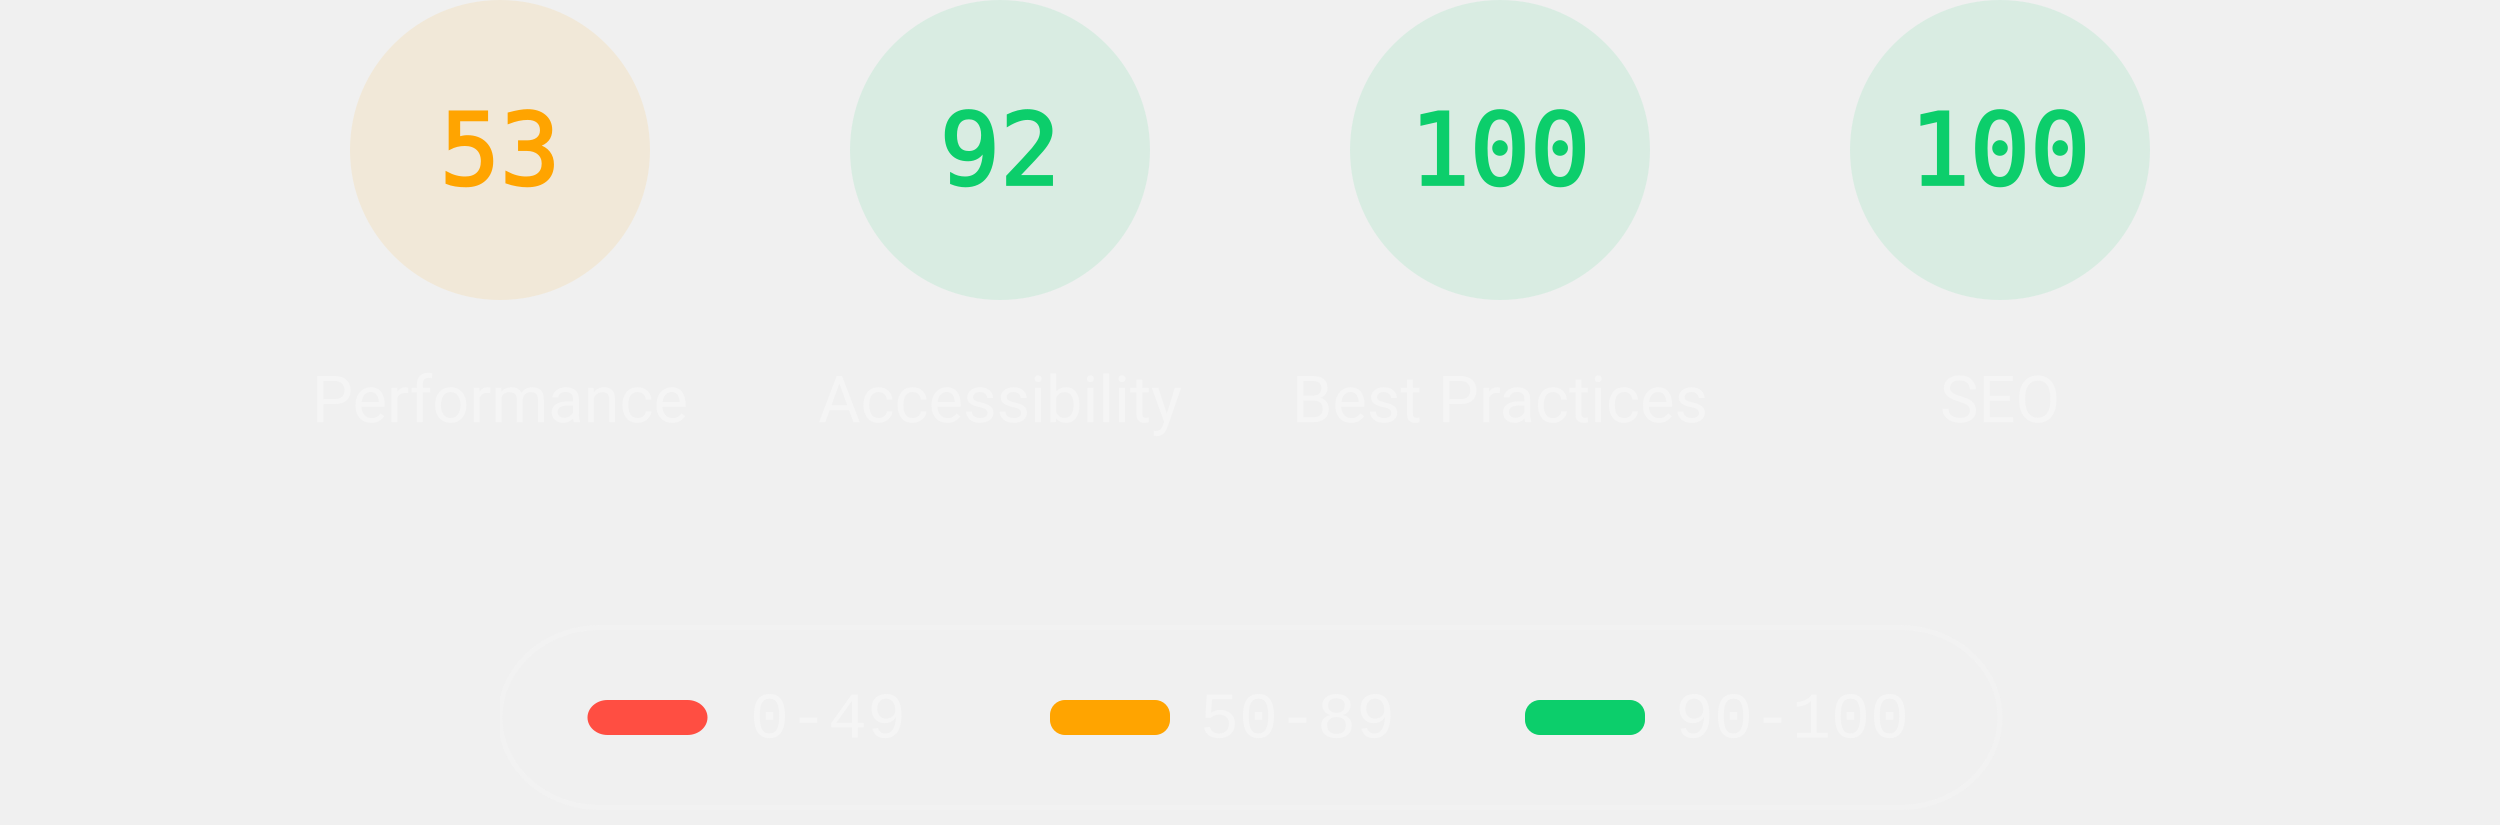
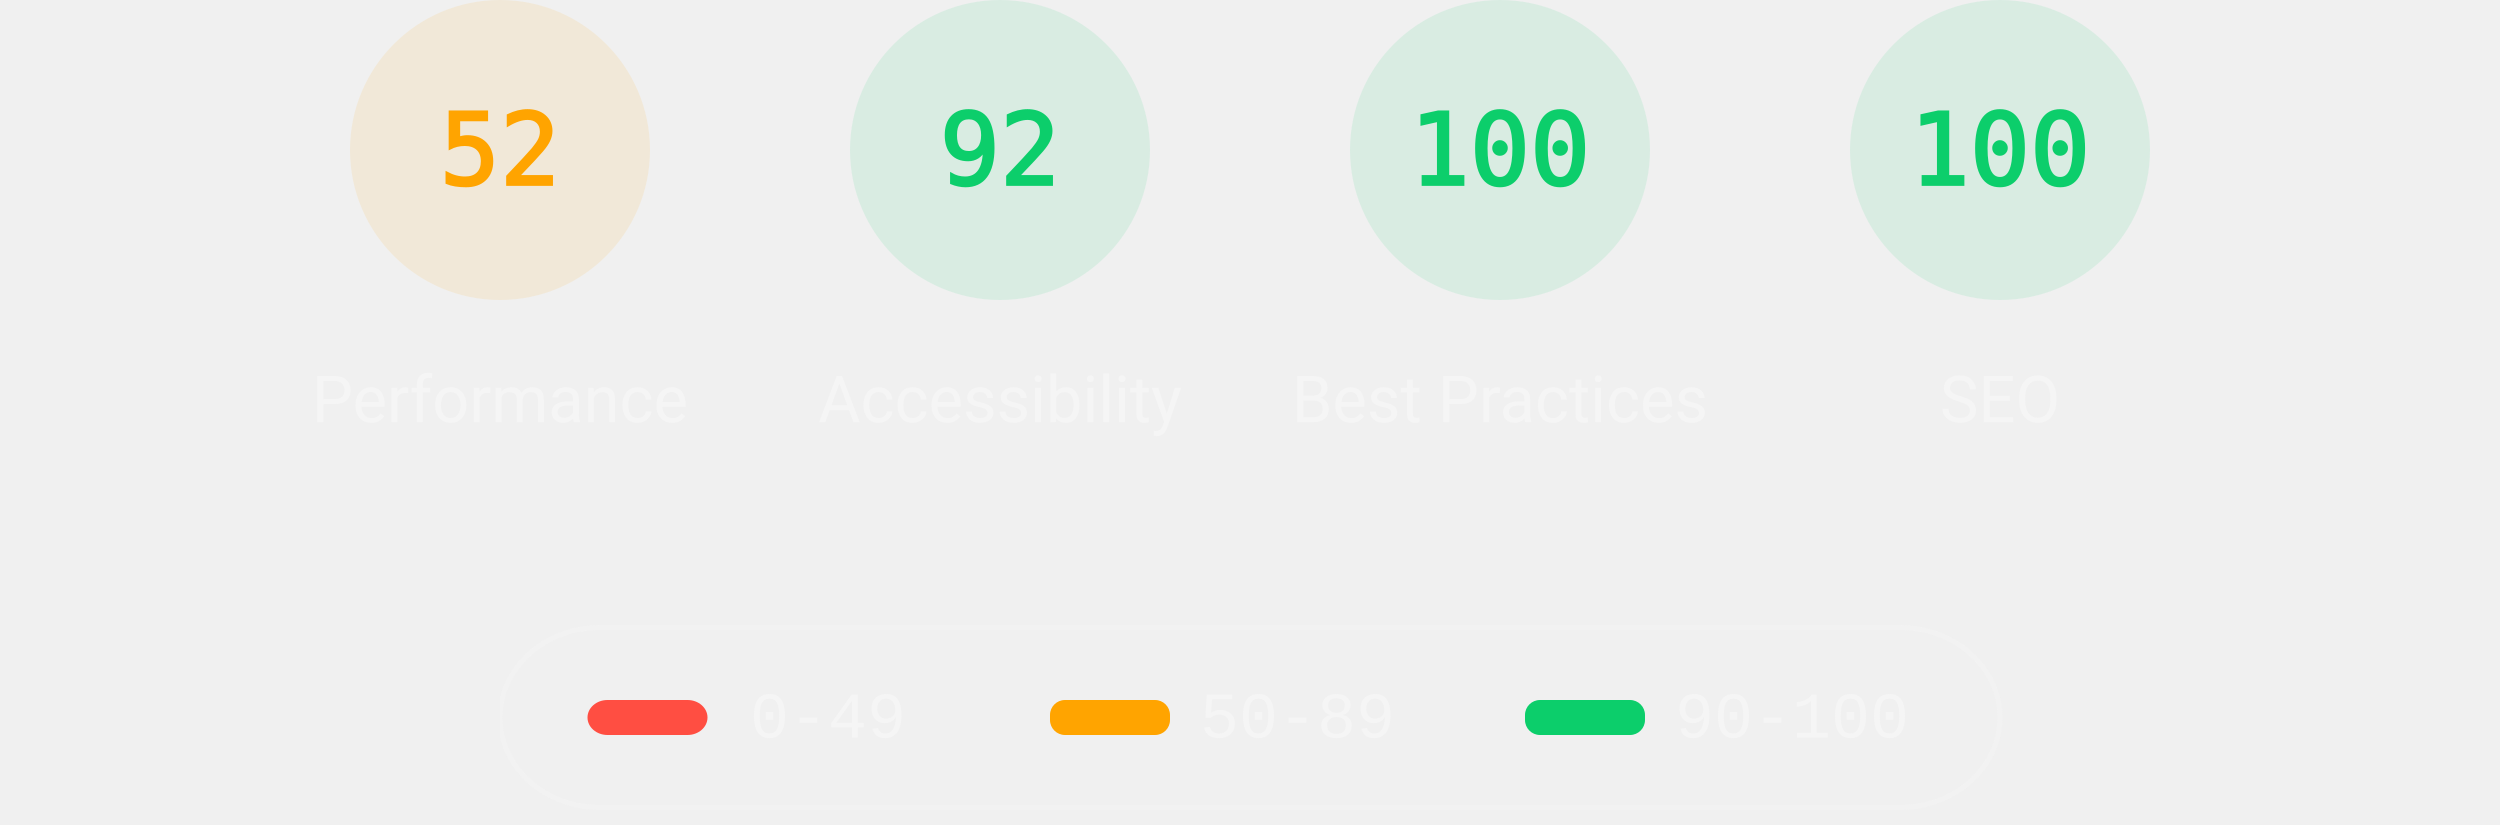
<svg xmlns="http://www.w3.org/2000/svg" class="theme--dark" fill="none" width="1000" height="330">
  <style>
			.gauge-base {
				opacity: 0.1
			}

			.gauge-arc {
				fill: none;
				animation-delay: 250ms;
				stroke-linecap: round;
				transform: rotate(-90deg);
				transform-origin: 100px 60px;
				animation: load-gauge 1s ease forwards
			}

			.guage-text {
				font-size: 40px;
				font-family: monospace;
				text-align: center
			}

			.guage-red {
				color: #ff4e42;
				fill: #ff4e42;
				stroke: #ff4e42
			}
			.guage-orange {
				color: #ffa400;
				fill: #ffa400;
				stroke: #ffa400
			}
			.guage-green {
				color: #0cce6b;
				fill: #0cce6b;
				stroke: #0cce6b
			}
			.theme--agnostic .guage-undefined {
				color: #5c5c5c;
				fill: #5c5c5c;
				stroke: #5c5c5c
			}
			.theme--light .guage-undefined {
				color: #1e1e1e;
				fill: #1e1e1e;
				stroke: #1e1e1e
			}
			.theme--dark .guage-undefined {
				color: #f5f5f5;
				fill: #f5f5f5;
				stroke: #f5f5f5
			}

			.guage-title {
				stroke: none;
				font-size: 26px;
				line-height: 26px;
				font-family: Roboto, Halvetica, Arial, sans-serif
			}
			.metric.guage-title {
				font-family: 'Courier New', Courier, monospace
			}
			.theme--agnostic .guage-title {
				color: #737373;
				fill: #737373
			}
			.theme--light .guage-title {
				color: #212121;
				fill: #212121
			}
			.theme--dark .guage-title {
				color: #f5f5f5;
				fill: #f5f5f5
			}

			@keyframes load-gauge {
				from {
					stroke-dasharray: 0 352.858
				}
			}
			.lh-gauge--pwa__disc {
				fill: #e0e0e0
			}
			.lh-gauge--pwa__logo {
				position: relative;
				fill: #b0b0b0
			}
			.lh-gauge--pwa__invisible {
				display: none
			}
			.lh-gauge--pwa__visible {
				display: inline
			}
			.guage-invisible {
				display: none
			}
			.lh-gauge--pwa__logo--primary-color {
				fill: #304ffe
			}
			.theme--agnostic .lh-gauge--pwa__logo--secondary-color {
				fill: #787878
			}
			.theme--light .lh-gauge--pwa__logo--secondary-color {
				fill: #3d3d3d
			}
			.theme--dark .lh-gauge--pwa__logo--secondary-color {
				fill: #d8b6b6
			}
			.theme--light #svg_2 {
				stroke: #00000022
			}
			.theme--agnostic #svg_2 {
				stroke: #616161
			}
			.theme--light #svg_2 {
				stroke: #00000022
			}
			.theme--dark #svg_2 {
				stroke: #f5f5f566
			}
		</style>
  <svg class="guage-div guage-perf guage-orange" viewBox="0 0 200 200" width="200" height="200" x="100" y="0">
    <circle class="gauge-base" r="56" cx="100" cy="60" stroke-width="8" />
-     <circle class="gauge-arc guage-arc-1" r="56" cx="100" cy="60" stroke-width="8" style="stroke-dasharray: 186.485, 351.858;" />
-     <text class="guage-text" x="100px" y="60px" alignment-baseline="central" dominant-baseline="central" text-anchor="middle">53</text>
+     <circle class="gauge-arc guage-arc-1" r="56" cx="100" cy="60" stroke-width="8" style="stroke-dasharray: 182.966, 351.858;" />
+     <text class="guage-text" x="100px" y="60px" alignment-baseline="central" dominant-baseline="central" text-anchor="middle">52</text>
    <text class="guage-title" x="100px" y="160px" alignment-baseline="central" dominant-baseline="central" text-anchor="middle">Performance</text>
  </svg>
  <svg class="guage-div guage-acc guage-green" viewBox="0 0 200 200" width="200" height="200" x="300" y="0">
    <circle class="gauge-base" r="56" cx="100" cy="60" stroke-width="8" />
    <circle class="gauge-arc guage-arc-2" r="56" cx="100" cy="60" stroke-width="8" style="stroke-dasharray: 323.709, 351.858;" />
    <text class="guage-text" x="100px" y="60px" alignment-baseline="central" dominant-baseline="central" text-anchor="middle">92</text>
    <text class="guage-title" x="100px" y="160px" alignment-baseline="central" dominant-baseline="central" text-anchor="middle">Accessibility</text>
  </svg>
  <svg class="guage-div guage-best guage-green" viewBox="0 0 200 200" width="200" height="200" x="500" y="0">
    <circle class="gauge-base" r="56" cx="100" cy="60" stroke-width="8" />
    <circle class="gauge-arc guage-arc-3" r="56" cx="100" cy="60" stroke-width="8" style="stroke-dasharray: 351.858, 351.858;" />
    <text class="guage-text" x="100px" y="60px" alignment-baseline="central" dominant-baseline="central" text-anchor="middle">100</text>
    <text class="guage-title" x="100px" y="160px" alignment-baseline="central" dominant-baseline="central" text-anchor="middle">Best Practices</text>
  </svg>
  <svg class="guage-div guage-seo guage-green" viewBox="0 0 200 200" width="200" height="200" x="700" y="0">
    <circle class="gauge-base" r="56" cx="100" cy="60" stroke-width="8" />
    <circle class="gauge-arc guage-arc-4" r="56" cx="100" cy="60" stroke-width="8" style="stroke-dasharray: 351.858, 351.858;" />
    <text class="guage-text" x="100px" y="60px" alignment-baseline="central" dominant-baseline="central" text-anchor="middle">100</text>
    <text class="guage-title" x="100px" y="160px" alignment-baseline="central" dominant-baseline="central" text-anchor="middle">SEO</text>
  </svg>
  <svg class="guage-div guage-pwa guage-invisible" viewBox="0 0 200 200" width="200" height="200" x="900" y="0">
    <svg viewBox="0 0 60 60" width="112" height="112" x="44" y="4">
      <defs>
        <linearGradient id="lh-gauge--pwa__check-circle__gradient-0" x1="50%" y1="0%" x2="50%" y2="100%">
          <stop stop-color="#00C852" offset="0%" />
          <stop stop-color="#009688" offset="100%" />
        </linearGradient>
        <linearGradient id="lh-gauge--pwa__installable__shadow-gradient-0" x1="76.056%" x2="24.111%" y1="82.995%" y2="24.735%">
          <stop stop-color="#A5D6A7" offset="0%" />
          <stop stop-color="#80CBC4" offset="100%" />
        </linearGradient>
        <linearGradient id="lh-gauge--pwa__fast-reliable__shadow-gradient-0" x1="76.056%" y1="82.995%" x2="25.678%" y2="26.493%">
          <stop stop-color="#64B5F6" offset="0%" />
          <stop stop-color="#2979FF" offset="100%" />
        </linearGradient>
        <g id="lh-gauge--pwa__fast-reliable-badge-0">
          <circle fill="#FFFFFF" cx="10" cy="10" r="10" />
          <path fill="#304FFE" d="M10 3.58l5.25 2.34v3.5c0 3.23-2.24 6.26-5.25 7-3.01-.74-5.25-3.77-5.25-7v-3.5L10 3.58zm-.47 10.74l2.76-4.83.03-.07c.04-.08 0-.24-.22-.24h-1.64l.47-3.26h-.47l-2.7 4.77c-.02.01.05-.1-.04.05-.09.16-.1.31.18.31h1.63l-.47 3.27h.47z" />
        </g>
        <g id="lh-gauge--pwa__installable-badge-0">
          <circle fill="#FFFFFF" cx="10" cy="10" r="10" />
          <path fill="#009688" d="M10 4.167A5.835 5.835 0 0 0 4.167 10 5.835 5.835 0 0 0 10 15.833 5.835 5.835 0 0 0 15.833 10 5.835 5.835 0 0 0 10 4.167zm2.917 6.416h-2.334v2.334H9.417v-2.334H7.083V9.417h2.334V7.083h1.166v2.334h2.334v1.166z" />
        </g>
      </defs>
      <g stroke="none" fill-rule="nonzero">
        <circle class="lh-gauge--pwa__disc" cx="30" cy="30" r="30" />
        <g class="lh-gauge--pwa__logo">
          <path d="M35.66 19.39l.7-1.75h2L37.4 15 38.6 12l3.4 9h-2.51l-.58-1.61z" />
          <path d="M33.52 21l3.65-9h-2.42l-2.5 5.82L30.5 12h-1.86l-1.9 5.82-1.35-2.65-1.21 3.72L25.4 21h2.38l1.72-5.2 1.64 5.2z" />
          <path fill-rule="nonzero" d="M20.3 17.91h1.48c.45 0 .85-.05 1.2-.15l.39-1.18 1.07-3.3a2.64 2.64 0 0 0-.28-.37c-.55-.6-1.36-.91-2.42-.91H18v9h2.3V17.9zm1.96-3.84c.22.22.33.5.33.87 0 .36-.1.65-.29.87-.2.23-.59.35-1.15.35h-.86v-2.41h.87c.52 0 .89.1 1.1.32z" />
        </g>
        <rect class="lh-gauge--pwa__component lh-gauge--pwa__na-line lh-gauge--pwa__invisible" fill="#FFFFFF" x="20" y="32" width="20" height="4" rx="2" />
        <g class="lh-gauge--pwa__component lh-gauge--pwa__fast-reliable-badge lh-gauge--pwa__invisible" transform="translate(20, 29)">
          <path fill="url(#lh-gauge--pwa__fast-reliable__shadow-gradient-0)" d="M33.63 19.49A30 30 0 0 1 16.2 30.36L3 17.14 17.14 3l16.49 16.49z" />
          <use href="#lh-gauge--pwa__fast-reliable-badge-0" />
        </g>
        <g class="lh-gauge--pwa__component lh-gauge--pwa__installable-badge lh-gauge--pwa__invisible" transform="translate(20, 29)">
          <path fill="url(#lh-gauge--pwa__installable__shadow-gradient-0)" d="M33.629 19.487c-4.272 5.453-10.391 9.39-17.415 10.869L3 17.142 17.142 3 33.63 19.487z" />
          <use href="#lh-gauge--pwa__installable-badge-0" />
        </g>
        <g class="lh-gauge--pwa__component lh-gauge--pwa__fast-reliable-installable-badges lh-gauge--pwa__invisible">
          <g transform="translate(8, 29)">
            <path fill="url(#lh-gauge--pwa__fast-reliable__shadow-gradient-0)" d="M16.321 30.463L3 17.143 17.142 3l22.365 22.365A29.864 29.864 0 0 1 22 31c-1.942 0-3.84-.184-5.679-.537z" />
            <use href="#lh-gauge--pwa__fast-reliable-badge-0" />
          </g>
          <g transform="translate(32, 29)">
            <path fill="url(#lh-gauge--pwa__installable__shadow-gradient-0)" d="M25.982 11.84a30.107 30.107 0 0 1-13.08 15.203L3 17.143 17.142 3l8.84 8.84z" />
            <use href="#lh-gauge--pwa__installable-badge-0" />
          </g>
        </g>
        <g class="lh-gauge--pwa__component lh-gauge--pwa__check-circle lh-gauge--pwa__invisible" transform="translate(18, 28)">
          <circle fill="#FFFFFF" cx="12" cy="12" r="12" />
          <path fill="url(#lh-gauge--pwa__check-circle__gradient-0)" d="M12 2a10 10 0 1 0 0 20 10 10 0 0 0 0-20zm-2 15l-5-5 1.41-1.41L10 14.17l7.59-7.59L19 8l-9 9z" />
        </g>
      </g>
    </svg>
    <text class="guage-title" y="160px" alignment-baseline="central" dominant-baseline="central" text-anchor="middle">
      <tspan x="100px" dy="-6px">Progressive</tspan>
      <tspan x="100px" dy="30px">Web App</tspan>
    </text>
  </svg>
  <svg width="604" height="76" x="200" y="250">
    <g>
      <rect fill="none" id="canvas_background" height="80" width="604" y="-1" x="-1" />
      <g display="none" overflow="visible" y="0" x="0" height="100%" width="100%" id="canvasGrid">
        <rect fill="url(#gridpattern)" stroke-width="0" y="0" x="0" height="100%" width="100%" />
      </g>
    </g>
    <g>
      <rect fill-opacity="0" stroke-width="2" rx="40" id="svg_2" height="72" width="600" y="1" x="0" fill="#000000" />
      <rect stroke="#000" rx="8" id="svg_3" height="14" width="48" y="30" x="35" stroke-opacity="null" stroke-width="0" fill="#ff4e42" />
      <rect stroke="#000" rx="6" id="svg_4" height="14" width="48" y="30" x="220" stroke-opacity="null" stroke-width="0" fill="#ffa400" />
      <rect stroke="#000" rx="6" id="svg_5" height="14" width="48" y="30" x="410" stroke-opacity="null" stroke-width="0" fill="#0cce6b" />
      <text class="metric guage-title" xml:space="preserve" text-anchor="start" font-size="26" id="svg_6" y="45" x="100" stroke-opacity="null" stroke-width="0" stroke="#000">0-49</text>
      <text class="metric guage-title" xml:space="preserve" text-anchor="start" font-size="26" id="svg_7" y="45" x="280" stroke-opacity="null" stroke-width="0" stroke="#000">50-89</text>
      <text class="metric guage-title" xml:space="preserve" text-anchor="start" font-size="26" id="svg_8" y="45" x="470" stroke-opacity="null" stroke-width="0" stroke="#000">90-100</text>
    </g>
  </svg>
</svg>
